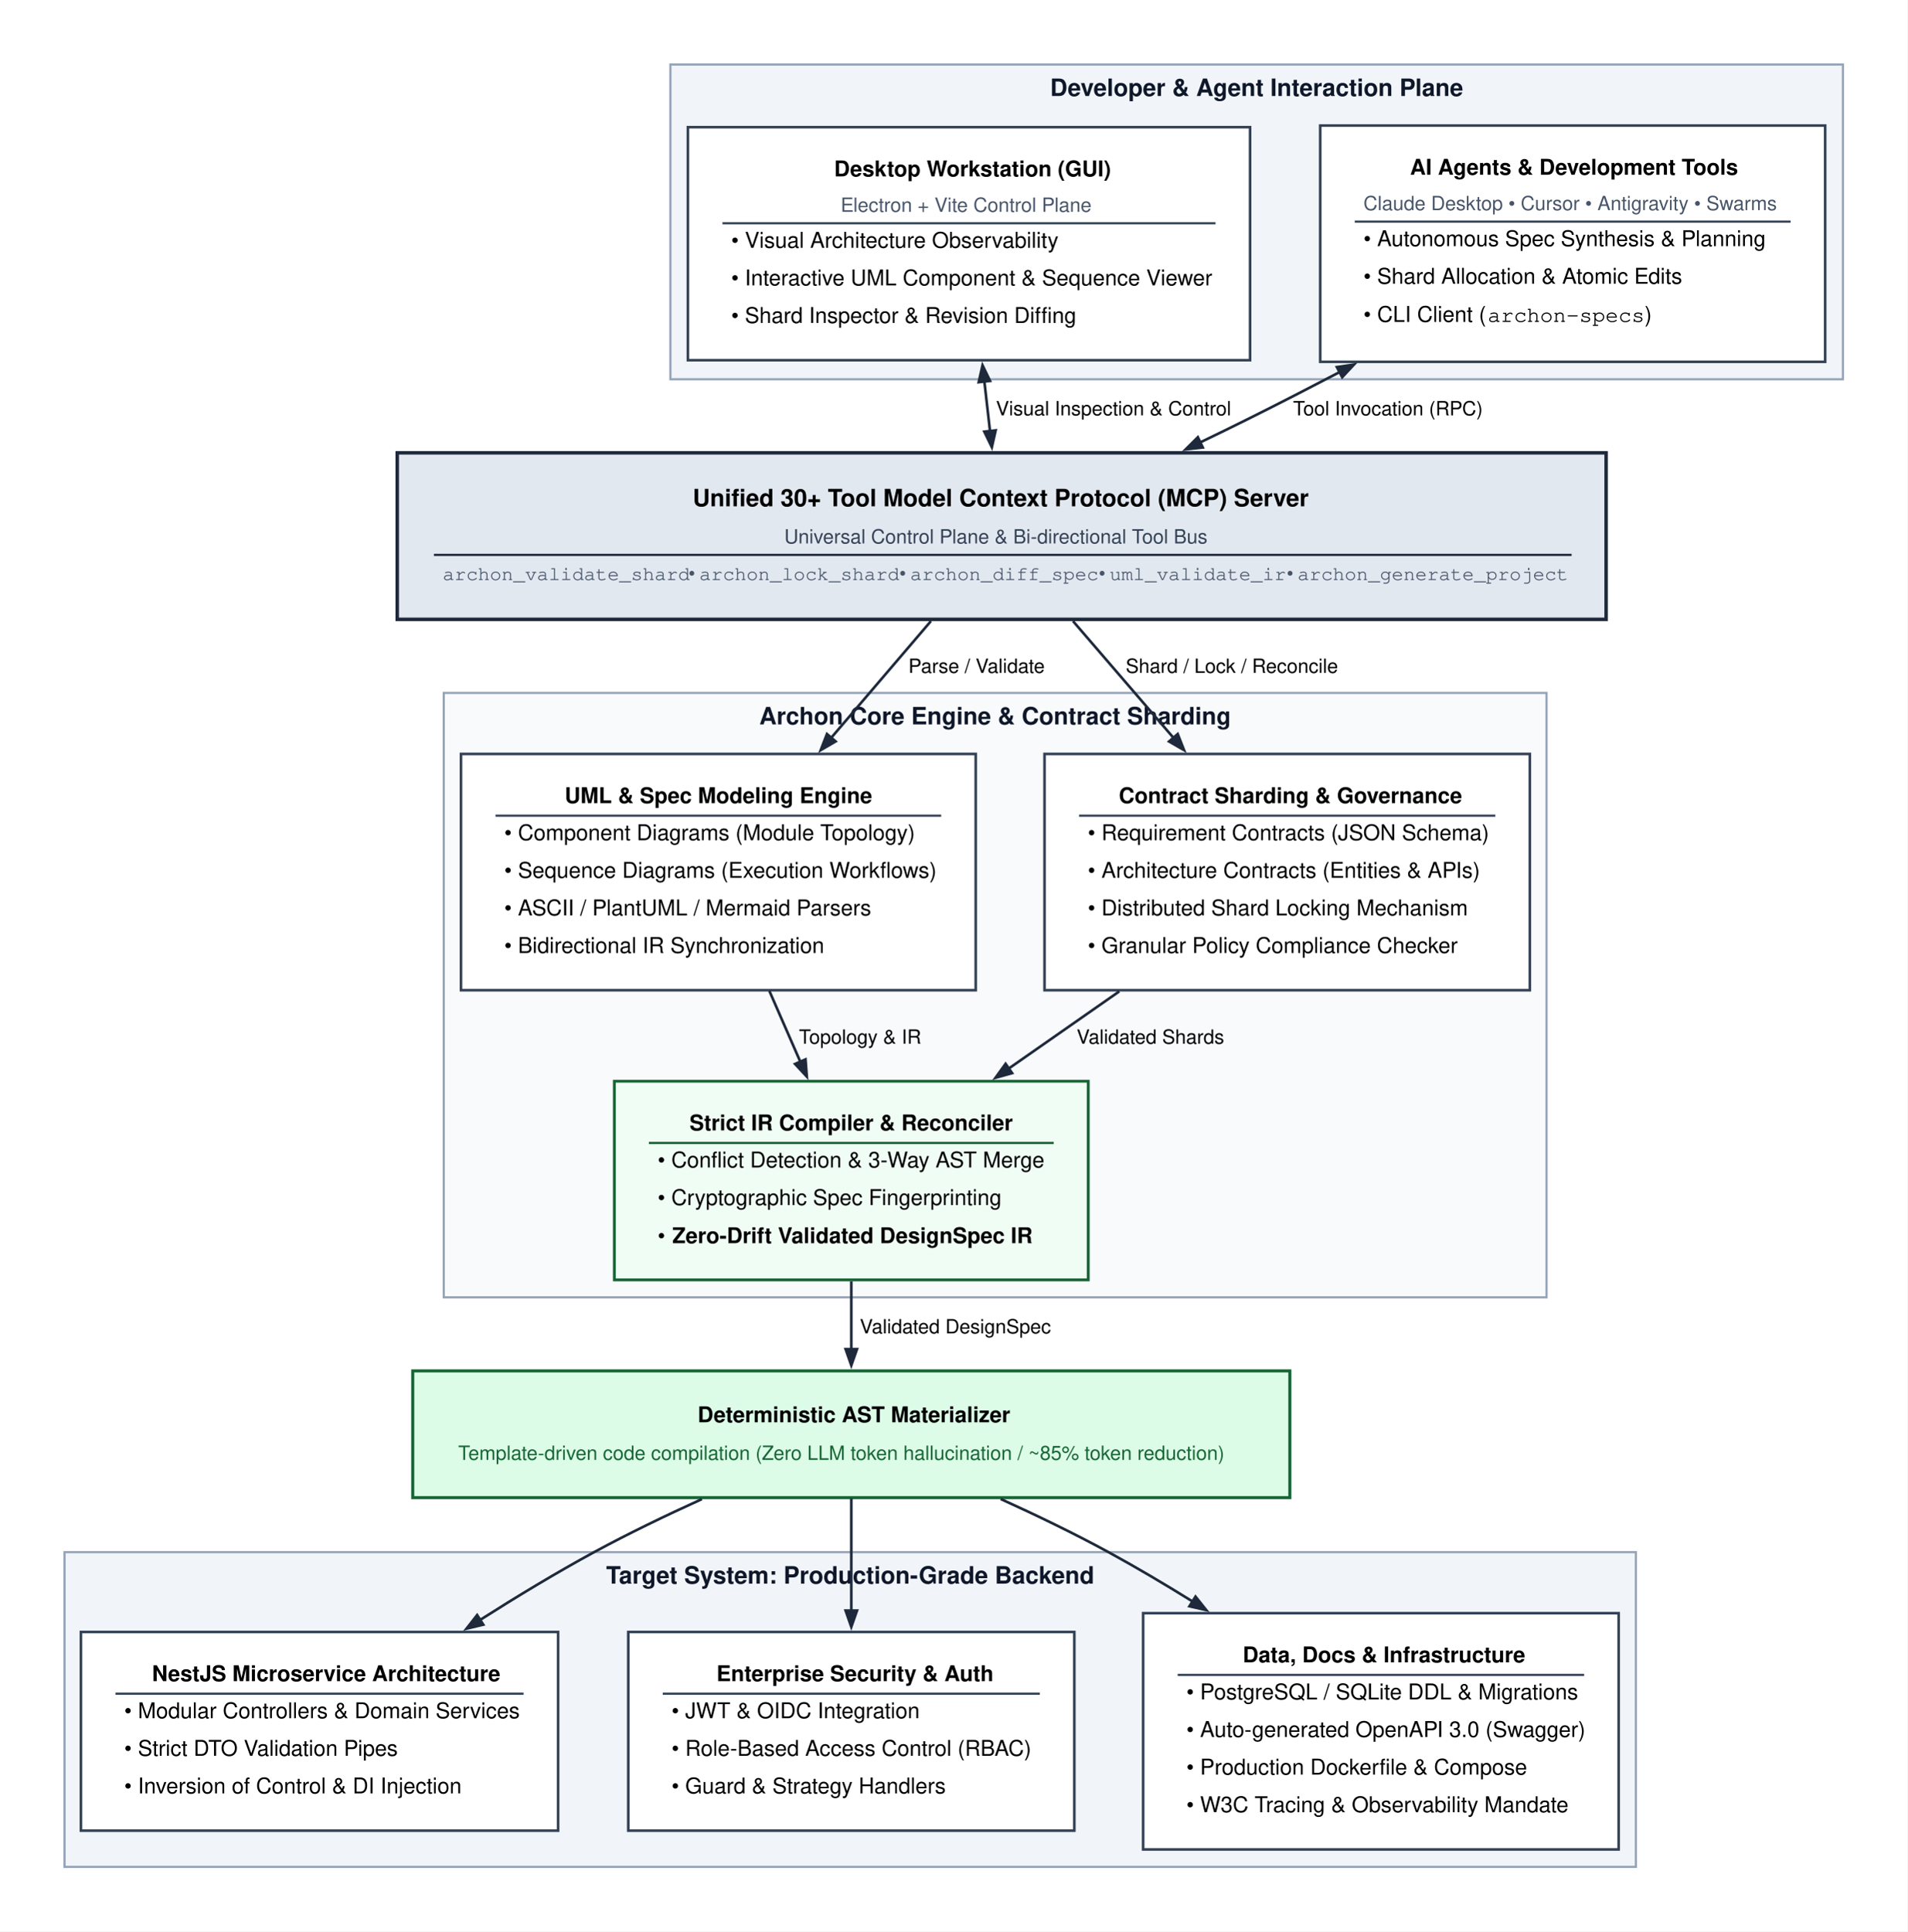
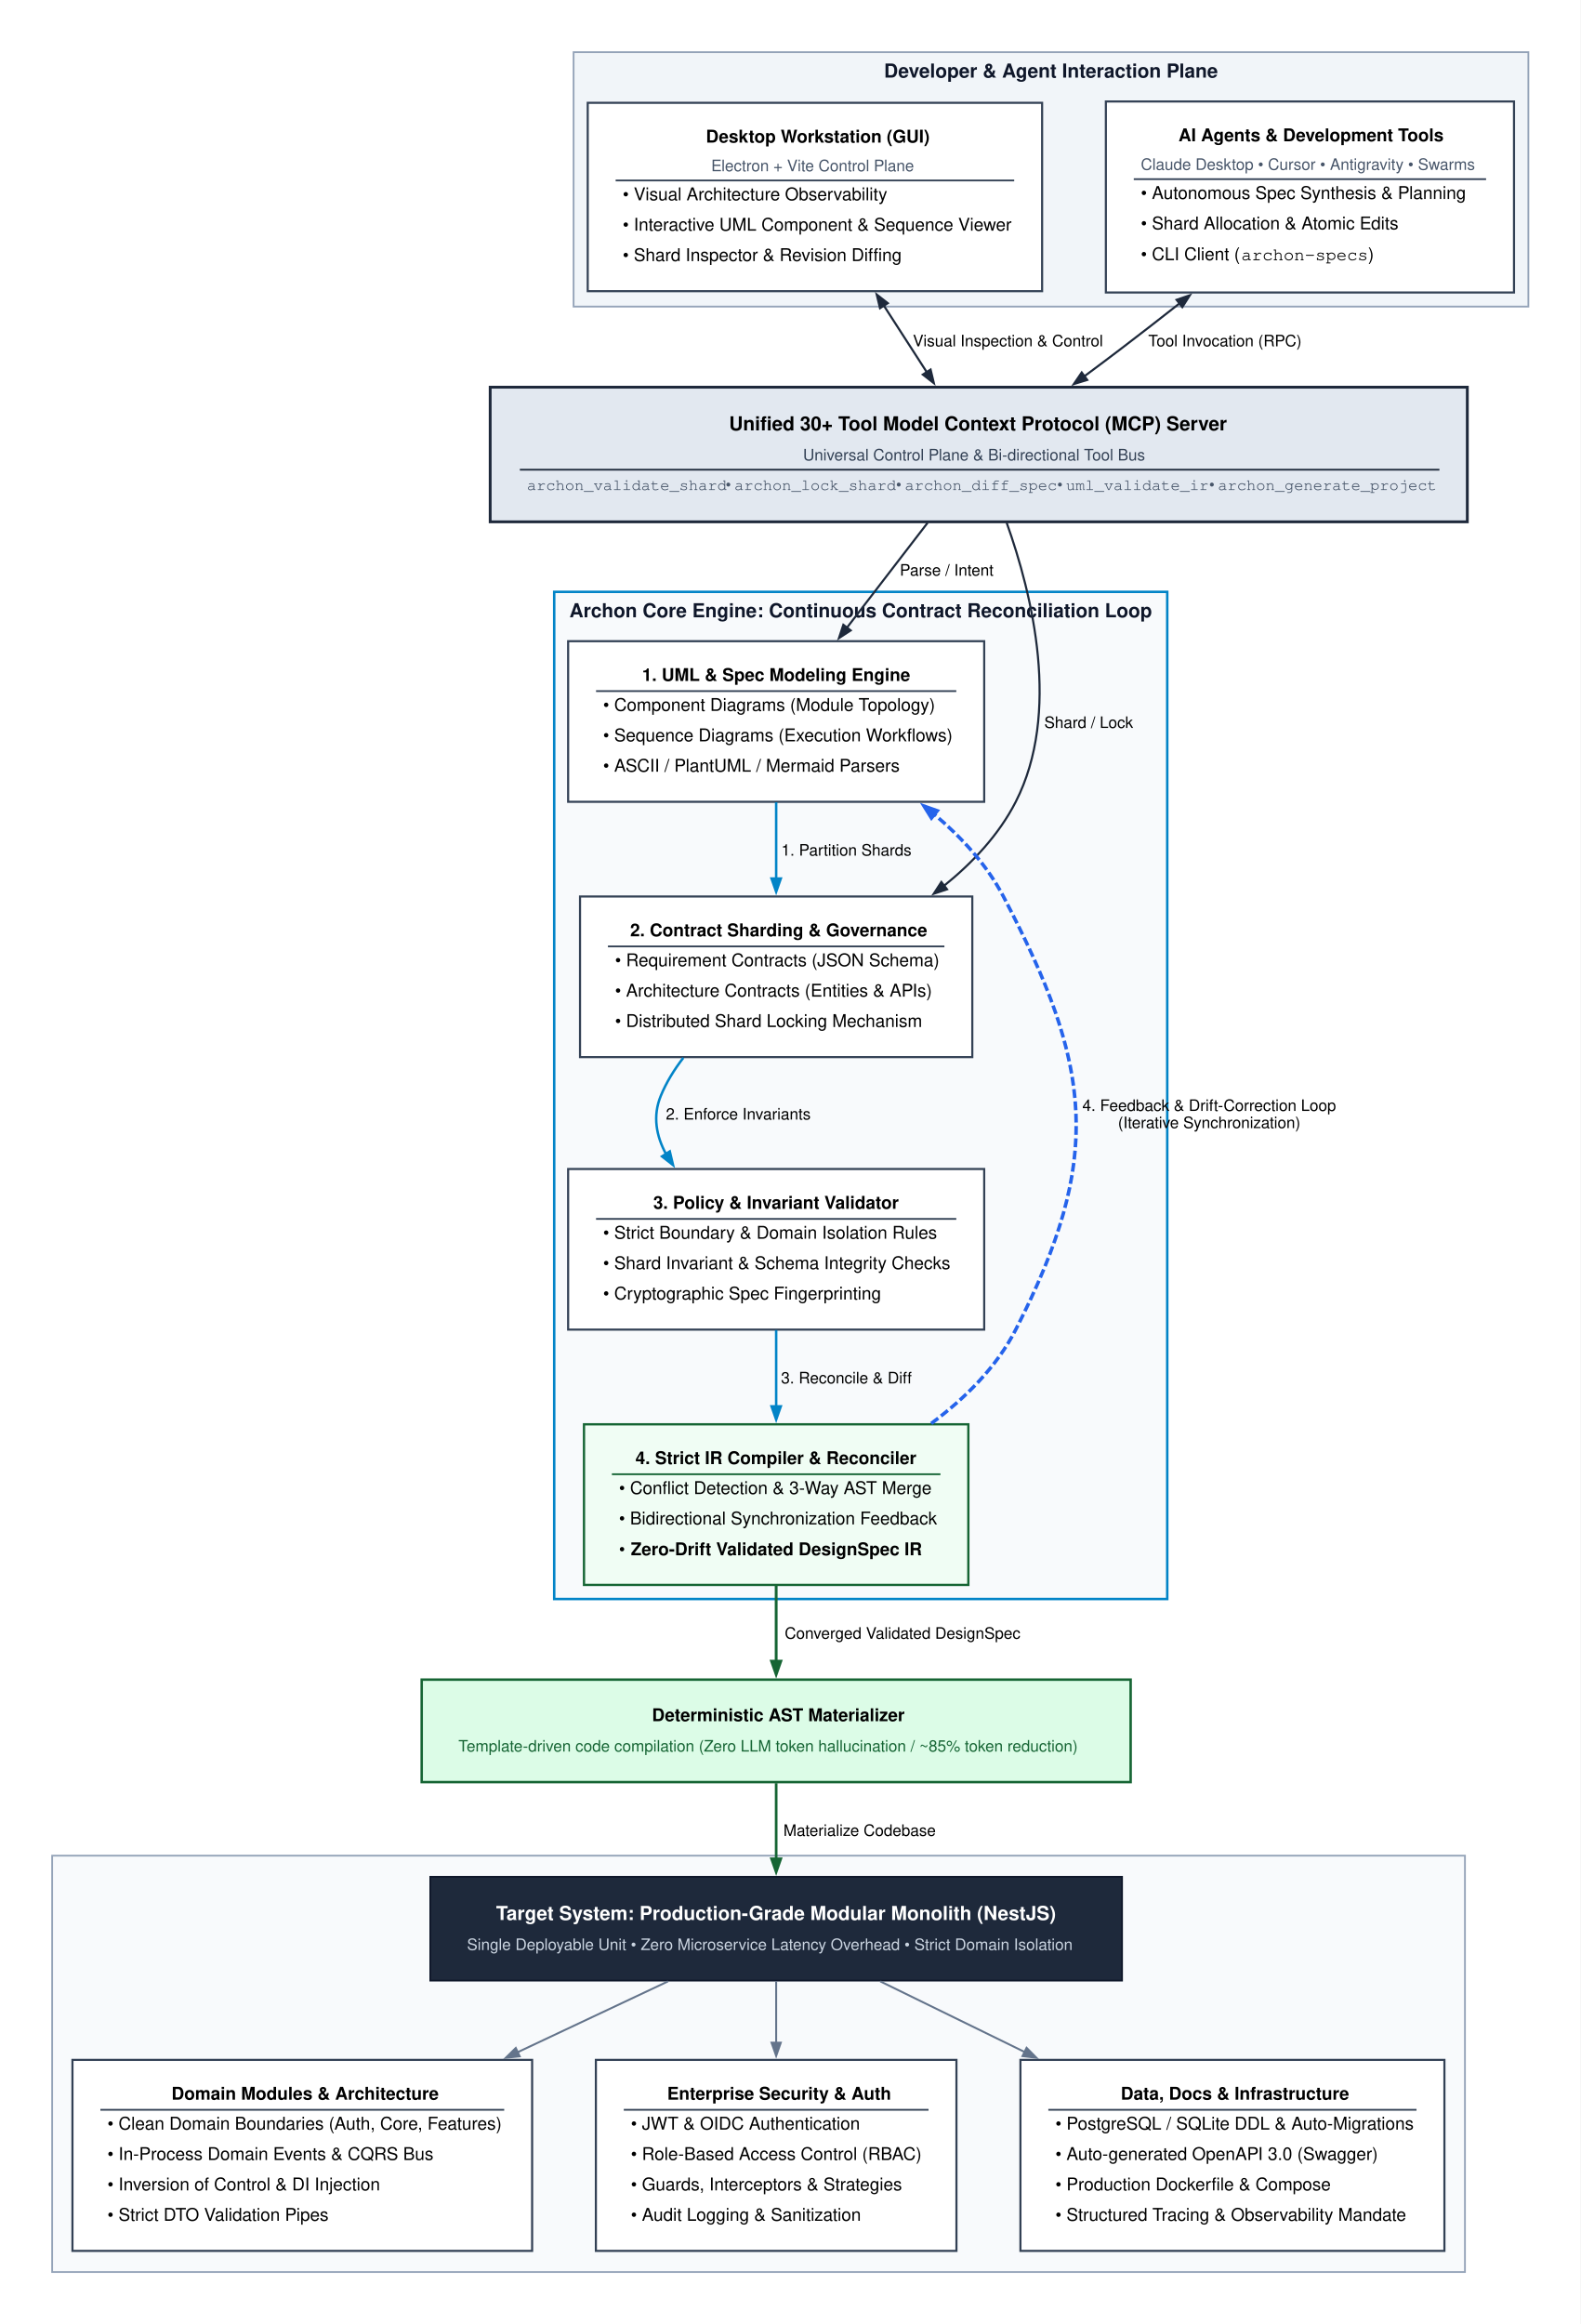
- <svg xmlns="http://www.w3.org/2000/svg" width="3647pt" height="3692pt" viewBox="0.00 0.00 3647.00 3692.00">
-   <g id="graph0" class="graph" transform="scale(4.16667 4.16667) rotate(0) translate(21.6 864.56)">
-     <polygon fill="#ffffff" stroke="none" points="-21.6,21.6 -21.6,-864.56 853.6,-864.56 853.6,21.6 -21.6,21.6" />
+ <svg xmlns="http://www.w3.org/2000/svg" width="3738pt" height="5496pt" viewBox="0.00 0.00 3738.00 5496.00">
+   <g id="graph0" class="graph" transform="scale(4.16667 4.16667) rotate(0) translate(21.6 1297.54)">
+     <polygon fill="#ffffff" stroke="none" points="-21.6,21.6 -21.6,-1297.54 875.6,-1297.54 875.6,21.6 -21.6,21.6" />
    <g id="clust1" class="cluster">
-       <polygon fill="#f1f5f9" stroke="#94a3b8" points="286,-690.55 286,-834.96 824,-834.96 824,-690.55 286,-690.55" />
-       <text xml:space="preserve" text-anchor="middle" x="555" y="-820.51" font-family="Helvetica,sans-Serif" font-weight="bold" font-size="11.00" fill="#0f172a">Developer &amp; Agent Interaction Plane</text>
+       <polygon fill="#f1f5f9" stroke="#94a3b8" points="304,-1123.53 304,-1267.94 846,-1267.94 846,-1123.53 304,-1123.53" />
+       <text xml:space="preserve" text-anchor="middle" x="575" y="-1253.49" font-family="Helvetica,sans-Serif" font-weight="bold" font-size="11.00" fill="#0f172a">Developer &amp; Agent Interaction Plane</text>
    </g>
    <g id="clust2" class="cluster">
-       <polygon fill="#f8fafc" stroke="#94a3b8" points="182,-269.32 182,-546.64 688,-546.64 688,-269.32 182,-269.32" />
-       <text xml:space="preserve" text-anchor="middle" x="435" y="-532.19" font-family="Helvetica,sans-Serif" font-weight="bold" font-size="11.00" fill="#0f172a">Archon Core Engine &amp; Contract Sharding</text>
+       <polygon fill="#f8fafc" stroke="#0284c7" stroke-width="1.4" points="293,-389.98 293,-961.62 641,-961.62 641,-389.98 293,-389.98" />
+       <text xml:space="preserve" text-anchor="middle" x="467" y="-947.17" font-family="Helvetica,sans-Serif" font-weight="bold" font-size="11.00" fill="#0f172a">Archon Core Engine: Continuous Contract Reconciliation Loop</text>
    </g>
    <g id="clust3" class="cluster">
-       <polygon fill="#f1f5f9" stroke="#94a3b8" points="8,-8 8,-152.41 729,-152.41 729,-8 8,-8" />
-       <text xml:space="preserve" text-anchor="middle" x="368.5" y="-137.96" font-family="Helvetica,sans-Serif" font-weight="bold" font-size="11.00" fill="#0f172a">Target System: Production-Grade Backend</text>
+       <polygon fill="#f8fafc" stroke="#94a3b8" points="8,-8 8,-244.32 810,-244.32 810,-8 8,-8" />
    </g>
    <g id="node1" class="node">
-       <polygon fill="#ffffff" stroke="#334155" stroke-width="1.2" points="551.97,-806.21 294.03,-806.21 294.03,-699.3 551.97,-699.3 551.97,-806.21" />
-       <polygon fill="#334155" stroke="#334155" points="309.88,-762.13 309.88,-762.13 536.12,-762.13 536.12,-762.13 309.88,-762.13" />
-       <text xml:space="preserve" text-anchor="start" x="361.12" y="-783.63" font-family="Helvetica,sans-Serif" font-weight="bold" font-size="10.00">Desktop Workstation (GUI)</text>
-       <text xml:space="preserve" text-anchor="start" x="364.12" y="-767.38" font-family="Helvetica,sans-Serif" font-size="9.00" fill="#475569">Electron + Vite Control Plane</text>
-       <text xml:space="preserve" text-anchor="start" x="313.88" y="-750.88" font-family="Helvetica,sans-Serif" font-size="10.00">• Visual Architecture Observability</text>
-       <text xml:space="preserve" text-anchor="start" x="313.88" y="-733.63" font-family="Helvetica,sans-Serif" font-size="10.00">• Interactive UML Component &amp; Sequence Viewer</text>
-       <text xml:space="preserve" text-anchor="start" x="313.88" y="-716.38" font-family="Helvetica,sans-Serif" font-size="10.00">• Shard Inspector &amp; Revision Diffing</text>
+       <polygon fill="#ffffff" stroke="#334155" stroke-width="1.2" points="569.97,-1239.19 312.03,-1239.19 312.03,-1132.28 569.97,-1132.28 569.97,-1239.19" />
+       <polygon fill="#334155" stroke="#334155" points="327.88,-1195.11 327.88,-1195.11 554.12,-1195.11 554.12,-1195.11 327.88,-1195.11" />
+       <text xml:space="preserve" text-anchor="start" x="379.12" y="-1216.61" font-family="Helvetica,sans-Serif" font-weight="bold" font-size="10.00">Desktop Workstation (GUI)</text>
+       <text xml:space="preserve" text-anchor="start" x="382.12" y="-1200.36" font-family="Helvetica,sans-Serif" font-size="9.00" fill="#475569">Electron + Vite Control Plane</text>
+       <text xml:space="preserve" text-anchor="start" x="331.88" y="-1183.86" font-family="Helvetica,sans-Serif" font-size="10.00">• Visual Architecture Observability</text>
+       <text xml:space="preserve" text-anchor="start" x="331.88" y="-1166.61" font-family="Helvetica,sans-Serif" font-size="10.00">• Interactive UML Component &amp; Sequence Viewer</text>
+       <text xml:space="preserve" text-anchor="start" x="331.88" y="-1149.36" font-family="Helvetica,sans-Serif" font-size="10.00">• Shard Inspector &amp; Revision Diffing</text>
    </g>
    <g id="node3" class="node">
-       <polygon fill="#e2e8f0" stroke="#1e293b" stroke-width="1.6" points="715.34,-656.8 160.66,-656.8 160.66,-580.39 715.34,-580.39 715.34,-656.8" />
-       <polygon fill="#1e293b" stroke="#1e293b" points="177.5,-609.97 177.5,-609.97 699.5,-609.97 699.5,-609.97 177.5,-609.97" />
-       <text xml:space="preserve" text-anchor="start" x="296.25" y="-632.27" font-family="Helvetica,sans-Serif" font-weight="bold" font-size="11.00">Unified 30+ Tool Model Context Protocol (MCP) Server</text>
-       <text xml:space="preserve" text-anchor="start" x="338.25" y="-615.22" font-family="Helvetica,sans-Serif" font-size="9.00" fill="#334155">Universal Control Plane &amp; Bi-directional Tool Bus</text>
-       <text xml:space="preserve" text-anchor="start" x="181.5" y="-598.42" font-family="Courier,monospace" font-size="9.00" fill="#475569">archon_validate_shard</text>
-       <text xml:space="preserve" text-anchor="start" x="291.75" y="-598.42" font-family="Helvetica,sans-Serif" font-size="9.00" fill="#475569"> • </text>
-       <text xml:space="preserve" text-anchor="start" x="299.25" y="-598.42" font-family="Courier,monospace" font-size="9.00" fill="#475569">archon_lock_shard</text>
-       <text xml:space="preserve" text-anchor="start" x="388.5" y="-598.42" font-family="Helvetica,sans-Serif" font-size="9.00" fill="#475569"> • </text>
-       <text xml:space="preserve" text-anchor="start" x="396" y="-598.42" font-family="Courier,monospace" font-size="9.00" fill="#475569">archon_diff_spec</text>
-       <text xml:space="preserve" text-anchor="start" x="480" y="-598.42" font-family="Helvetica,sans-Serif" font-size="9.00" fill="#475569"> • </text>
-       <text xml:space="preserve" text-anchor="start" x="487.5" y="-598.42" font-family="Courier,monospace" font-size="9.00" fill="#475569">uml_validate_ir</text>
-       <text xml:space="preserve" text-anchor="start" x="566.25" y="-598.42" font-family="Helvetica,sans-Serif" font-size="9.00" fill="#475569"> • </text>
-       <text xml:space="preserve" text-anchor="start" x="573.75" y="-598.42" font-family="Courier,monospace" font-size="9.00" fill="#475569">archon_generate_project</text>
+       <polygon fill="#e2e8f0" stroke="#1e293b" stroke-width="1.6" points="811.34,-1077.78 256.66,-1077.78 256.66,-1001.37 811.34,-1001.37 811.34,-1077.78" />
+       <polygon fill="#1e293b" stroke="#1e293b" points="273.5,-1030.95 273.5,-1030.95 795.5,-1030.95 795.5,-1030.95 273.5,-1030.95" />
+       <text xml:space="preserve" text-anchor="start" x="392.25" y="-1053.25" font-family="Helvetica,sans-Serif" font-weight="bold" font-size="11.00">Unified 30+ Tool Model Context Protocol (MCP) Server</text>
+       <text xml:space="preserve" text-anchor="start" x="434.25" y="-1036.2" font-family="Helvetica,sans-Serif" font-size="9.00" fill="#334155">Universal Control Plane &amp; Bi-directional Tool Bus</text>
+       <text xml:space="preserve" text-anchor="start" x="277.5" y="-1019.4" font-family="Courier,monospace" font-size="9.00" fill="#475569">archon_validate_shard</text>
+       <text xml:space="preserve" text-anchor="start" x="387.75" y="-1019.4" font-family="Helvetica,sans-Serif" font-size="9.00" fill="#475569"> • </text>
+       <text xml:space="preserve" text-anchor="start" x="395.25" y="-1019.4" font-family="Courier,monospace" font-size="9.00" fill="#475569">archon_lock_shard</text>
+       <text xml:space="preserve" text-anchor="start" x="484.5" y="-1019.4" font-family="Helvetica,sans-Serif" font-size="9.00" fill="#475569"> • </text>
+       <text xml:space="preserve" text-anchor="start" x="492" y="-1019.4" font-family="Courier,monospace" font-size="9.00" fill="#475569">archon_diff_spec</text>
+       <text xml:space="preserve" text-anchor="start" x="576" y="-1019.4" font-family="Helvetica,sans-Serif" font-size="9.00" fill="#475569"> • </text>
+       <text xml:space="preserve" text-anchor="start" x="583.5" y="-1019.4" font-family="Courier,monospace" font-size="9.00" fill="#475569">uml_validate_ir</text>
+       <text xml:space="preserve" text-anchor="start" x="662.25" y="-1019.4" font-family="Helvetica,sans-Serif" font-size="9.00" fill="#475569"> • </text>
+       <text xml:space="preserve" text-anchor="start" x="669.75" y="-1019.4" font-family="Courier,monospace" font-size="9.00" fill="#475569">archon_generate_project</text>
    </g>
    <g id="edge1" class="edge">
-       <path fill="none" stroke="#1e293b" stroke-width="1.2" d="M430.05,-689.63C430.93,-681.93 431.81,-674.16 432.65,-666.74" />
-       <polygon fill="#1e293b" stroke="#1e293b" stroke-width="1.2" points="427.46,-689.21 429.22,-696.96 432.67,-689.8 427.46,-689.21" />
-       <polygon fill="#1e293b" stroke="#1e293b" stroke-width="1.2" points="435.25,-667.11 433.49,-659.36 430.03,-666.52 435.25,-667.11" />
-       <text xml:space="preserve" text-anchor="middle" x="488.09" y="-674" font-family="Helvetica,sans-Serif" font-size="9.00"> Visual Inspection &amp; Control</text>
+       <path fill="none" stroke="#1e293b" stroke-width="1.2" d="M479.97,-1124.33C488.18,-1111.6 496.71,-1098.38 504.5,-1086.3" />
+       <polygon fill="#1e293b" stroke="#1e293b" stroke-width="1.2" points="477.95,-1122.62 476.09,-1130.35 482.36,-1125.47 477.95,-1122.62" />
+       <polygon fill="#1e293b" stroke="#1e293b" stroke-width="1.2" points="506.66,-1087.79 508.52,-1080.07 502.25,-1084.95 506.66,-1087.79" />
+       <text xml:space="preserve" text-anchor="middle" x="549.32" y="-1100.98" font-family="Helvetica,sans-Serif" font-size="9.00"> Visual Inspection &amp; Control</text>
    </g>
    <g id="node2" class="node">
-       <polygon fill="#ffffff" stroke="#334155" stroke-width="1.2" points="815.84,-806.96 584.16,-806.96 584.16,-698.55 815.84,-698.55 815.84,-806.96" />
-       <polygon fill="#334155" stroke="#334155" points="600,-762.88 600,-762.88 800,-762.88 800,-762.88 600,-762.88" />
-       <text xml:space="preserve" text-anchor="start" x="625.38" y="-784.38" font-family="Helvetica,sans-Serif" font-weight="bold" font-size="10.00">AI Agents &amp; Development Tools</text>
-       <text xml:space="preserve" text-anchor="start" x="604" y="-768.13" font-family="Helvetica,sans-Serif" font-size="9.00" fill="#475569">Claude Desktop • Cursor • Antigravity • Swarms</text>
-       <text xml:space="preserve" text-anchor="start" x="604" y="-751.63" font-family="Helvetica,sans-Serif" font-size="10.00">• Autonomous Spec Synthesis &amp; Planning</text>
-       <text xml:space="preserve" text-anchor="start" x="604" y="-734.38" font-family="Helvetica,sans-Serif" font-size="10.00">• Shard Allocation &amp; Atomic Edits</text>
-       <text xml:space="preserve" text-anchor="start" x="604" y="-716.88" font-family="Helvetica,sans-Serif" font-size="10.00">• CLI Client (</text>
-       <text xml:space="preserve" text-anchor="start" x="661" y="-716.88" font-family="Courier,monospace" font-size="10.00">archon-specs</text>
-       <text xml:space="preserve" text-anchor="start" x="733" y="-716.88" font-family="Helvetica,sans-Serif" font-size="10.00">)</text>
+       <polygon fill="#ffffff" stroke="#334155" stroke-width="1.2" points="837.84,-1239.94 606.16,-1239.94 606.16,-1131.53 837.84,-1131.53 837.84,-1239.94" />
+       <polygon fill="#334155" stroke="#334155" points="622,-1195.86 622,-1195.86 822,-1195.86 822,-1195.86 622,-1195.86" />
+       <text xml:space="preserve" text-anchor="start" x="647.38" y="-1217.36" font-family="Helvetica,sans-Serif" font-weight="bold" font-size="10.00">AI Agents &amp; Development Tools</text>
+       <text xml:space="preserve" text-anchor="start" x="626" y="-1201.11" font-family="Helvetica,sans-Serif" font-size="9.00" fill="#475569">Claude Desktop • Cursor • Antigravity • Swarms</text>
+       <text xml:space="preserve" text-anchor="start" x="626" y="-1184.61" font-family="Helvetica,sans-Serif" font-size="10.00">• Autonomous Spec Synthesis &amp; Planning</text>
+       <text xml:space="preserve" text-anchor="start" x="626" y="-1167.36" font-family="Helvetica,sans-Serif" font-size="10.00">• Shard Allocation &amp; Atomic Edits</text>
+       <text xml:space="preserve" text-anchor="start" x="626" y="-1149.86" font-family="Helvetica,sans-Serif" font-size="10.00">• CLI Client (</text>
+       <text xml:space="preserve" text-anchor="start" x="683" y="-1149.86" font-family="Courier,monospace" font-size="10.00">archon-specs</text>
+       <text xml:space="preserve" text-anchor="start" x="755" y="-1149.86" font-family="Helvetica,sans-Serif" font-size="10.00">)</text>
    </g>
    <g id="edge2" class="edge">
-       <path fill="none" stroke="#1e293b" stroke-width="1.2" d="M593.17,-693.9C579.38,-686.68 565.39,-679.49 552,-672.8 544.45,-669.03 536.59,-665.19 528.67,-661.38" />
-       <polygon fill="#1e293b" stroke="#1e293b" stroke-width="1.2" points="591.8,-696.14 599.66,-697.3 594.24,-691.49 591.8,-696.14" />
-       <polygon fill="#1e293b" stroke="#1e293b" stroke-width="1.2" points="530.29,-659.24 522.39,-658.37 528.02,-663.97 530.29,-659.24" />
-       <text xml:space="preserve" text-anchor="middle" x="613.99" y="-674" font-family="Helvetica,sans-Serif" font-size="9.00"> Tool Invocation (RPC)</text>
+       <path fill="none" stroke="#1e293b" stroke-width="1.2" d="M648.05,-1125.4C637.03,-1116.73 625.76,-1107.98 615,-1099.78 608.14,-1094.55 600.91,-1089.14 593.7,-1083.79" />
+       <polygon fill="#1e293b" stroke="#1e293b" stroke-width="1.2" points="646.31,-1127.37 653.83,-1129.95 649.56,-1123.25 646.31,-1127.37" />
+       <polygon fill="#1e293b" stroke="#1e293b" stroke-width="1.2" points="595.57,-1081.91 587.97,-1079.57 592.45,-1086.13 595.57,-1081.91" />
+       <text xml:space="preserve" text-anchor="middle" x="672.51" y="-1100.98" font-family="Helvetica,sans-Serif" font-size="9.00"> Tool Invocation (RPC)</text>
    </g>
    <g id="node4" class="node">
-       <polygon fill="#ffffff" stroke="#334155" stroke-width="1.2" points="426.09,-518.64 189.91,-518.64 189.91,-410.23 426.09,-410.23 426.09,-518.64" />
-       <polygon fill="#334155" stroke="#334155" points="205.75,-490.31 205.75,-490.31 410.25,-490.31 410.25,-490.31 205.75,-490.31" />
-       <text xml:space="preserve" text-anchor="start" x="237.5" y="-496.06" font-family="Helvetica,sans-Serif" font-weight="bold" font-size="10.00">UML &amp; Spec Modeling Engine</text>
-       <text xml:space="preserve" text-anchor="start" x="209.75" y="-479.06" font-family="Helvetica,sans-Serif" font-size="10.00">• Component Diagrams (Module Topology)</text>
-       <text xml:space="preserve" text-anchor="start" x="209.75" y="-461.81" font-family="Helvetica,sans-Serif" font-size="10.00">• Sequence Diagrams (Execution Workflows)</text>
-       <text xml:space="preserve" text-anchor="start" x="209.75" y="-444.56" font-family="Helvetica,sans-Serif" font-size="10.00">• ASCII / PlantUML / Mermaid Parsers</text>
-       <text xml:space="preserve" text-anchor="start" x="209.75" y="-427.31" font-family="Helvetica,sans-Serif" font-size="10.00">• Bidirectional IR Synchronization</text>
+       <polygon fill="#ffffff" stroke="#334155" stroke-width="1.2" points="537.09,-933.62 300.91,-933.62 300.91,-842.46 537.09,-842.46 537.09,-933.62" />
+       <polygon fill="#334155" stroke="#334155" points="316.75,-905.29 316.75,-905.29 521.25,-905.29 521.25,-905.29 316.75,-905.29" />
+       <text xml:space="preserve" text-anchor="start" x="342.88" y="-911.04" font-family="Helvetica,sans-Serif" font-weight="bold" font-size="10.00">1. UML &amp; Spec Modeling Engine</text>
+       <text xml:space="preserve" text-anchor="start" x="320.75" y="-894.04" font-family="Helvetica,sans-Serif" font-size="10.00">• Component Diagrams (Module Topology)</text>
+       <text xml:space="preserve" text-anchor="start" x="320.75" y="-876.79" font-family="Helvetica,sans-Serif" font-size="10.00">• Sequence Diagrams (Execution Workflows)</text>
+       <text xml:space="preserve" text-anchor="start" x="320.75" y="-859.54" font-family="Helvetica,sans-Serif" font-size="10.00">• ASCII / PlantUML / Mermaid Parsers</text>
    </g>
    <g id="edge3" class="edge">
-       <path fill="none" stroke="#1e293b" stroke-width="1.2" d="M405.53,-579.59C391.6,-563.28 374.98,-543.83 359.44,-525.65" />
-       <polygon fill="#1e293b" stroke="#1e293b" stroke-width="1.2" points="361.82,-524.39 354.96,-520.39 357.83,-527.8 361.82,-524.39" />
-       <text xml:space="preserve" text-anchor="middle" x="425.24" y="-555.84" font-family="Helvetica,sans-Serif" font-size="9.00"> Parse / Validate</text>
+       <path fill="none" stroke="#1e293b" stroke-width="1.2" d="M504.98,-1000.84C491.05,-982.73 474.15,-960.75 459.02,-941.08" />
+       <polygon fill="#1e293b" stroke="#1e293b" stroke-width="1.2" points="461.3,-939.73 454.65,-935.39 457.14,-942.93 461.3,-939.73" />
+       <text xml:space="preserve" text-anchor="middle" x="514.55" y="-970.82" font-family="Helvetica,sans-Serif" font-size="9.00"> Parse / Intent</text>
    </g>
    <g id="node5" class="node">
-       <polygon fill="#ffffff" stroke="#334155" stroke-width="1.2" points="680.34,-518.64 457.66,-518.64 457.66,-410.23 680.34,-410.23 680.34,-518.64" />
-       <polygon fill="#334155" stroke="#334155" points="473.5,-490.31 473.5,-490.31 664.5,-490.31 664.5,-490.31 473.5,-490.31" />
-       <text xml:space="preserve" text-anchor="start" x="491.75" y="-496.06" font-family="Helvetica,sans-Serif" font-weight="bold" font-size="10.00">Contract Sharding &amp; Governance</text>
-       <text xml:space="preserve" text-anchor="start" x="477.5" y="-479.06" font-family="Helvetica,sans-Serif" font-size="10.00">• Requirement Contracts (JSON Schema)</text>
-       <text xml:space="preserve" text-anchor="start" x="477.5" y="-461.81" font-family="Helvetica,sans-Serif" font-size="10.00">• Architecture Contracts (Entities &amp; APIs)</text>
-       <text xml:space="preserve" text-anchor="start" x="477.5" y="-444.56" font-family="Helvetica,sans-Serif" font-size="10.00">• Distributed Shard Locking Mechanism</text>
-       <text xml:space="preserve" text-anchor="start" x="477.5" y="-427.31" font-family="Helvetica,sans-Serif" font-size="10.00">• Granular Policy Compliance Checker</text>
+       <polygon fill="#ffffff" stroke="#334155" stroke-width="1.2" points="530.34,-788.71 307.66,-788.71 307.66,-697.55 530.34,-697.55 530.34,-788.71" />
+       <polygon fill="#334155" stroke="#334155" points="323.5,-760.38 323.5,-760.38 514.5,-760.38 514.5,-760.38 323.5,-760.38" />
+       <text xml:space="preserve" text-anchor="start" x="336.12" y="-766.13" font-family="Helvetica,sans-Serif" font-weight="bold" font-size="10.00">2. Contract Sharding &amp; Governance</text>
+       <text xml:space="preserve" text-anchor="start" x="327.5" y="-749.13" font-family="Helvetica,sans-Serif" font-size="10.00">• Requirement Contracts (JSON Schema)</text>
+       <text xml:space="preserve" text-anchor="start" x="327.5" y="-731.88" font-family="Helvetica,sans-Serif" font-size="10.00">• Architecture Contracts (Entities &amp; APIs)</text>
+       <text xml:space="preserve" text-anchor="start" x="327.5" y="-714.63" font-family="Helvetica,sans-Serif" font-size="10.00">• Distributed Shard Locking Mechanism</text>
    </g>
    <g id="edge4" class="edge">
-       <path fill="none" stroke="#1e293b" stroke-width="1.2" d="M470.72,-579.59C484.76,-563.28 501.5,-543.83 517.16,-525.65" />
-       <polygon fill="#1e293b" stroke="#1e293b" stroke-width="1.2" points="518.78,-527.79 521.69,-520.39 514.8,-524.36 518.78,-527.79" />
-       <text xml:space="preserve" text-anchor="middle" x="542.39" y="-555.84" font-family="Helvetica,sans-Serif" font-size="9.00"> Shard / Lock / Reconcile</text>
+       <path fill="none" stroke="#1e293b" stroke-width="1.2" d="M549.82,-1000.92C564.55,-959.7 580.71,-892.77 555,-842.46 545.49,-823.84 530.62,-807.94 514.16,-794.69" />
+       <polygon fill="#1e293b" stroke="#1e293b" stroke-width="1.2" points="515.99,-792.79 508.45,-790.28 512.78,-796.94 515.99,-792.79" />
+       <text xml:space="preserve" text-anchor="middle" x="595.17" y="-884.37" font-family="Helvetica,sans-Serif" font-size="9.00"> Shard / Lock</text>
+     </g>
+     <g id="edge5" class="edge">
+       <path fill="none" stroke="#0284c7" stroke-width="1.4" d="M419,-842.21C419,-828.38 419,-813 419,-798.59" />
+       <polygon fill="#0284c7" stroke="#0284c7" stroke-width="1.4" points="421.63,-798.91 419,-791.41 416.38,-798.91 421.63,-798.91" />
+       <text xml:space="preserve" text-anchor="middle" x="457.62" y="-811.91" font-family="Helvetica,sans-Serif" font-size="9.00"> 1. Partition Shards</text>
    </g>
    <g id="node6" class="node">
-       <polygon fill="#f0fdf4" stroke="#166534" stroke-width="1.3" points="477.72,-368.48 260.28,-368.48 260.28,-277.32 477.72,-277.32 477.72,-368.48" />
-       <polygon fill="#166534" stroke="#166534" points="276.12,-340.15 276.12,-340.15 461.88,-340.15 461.88,-340.15 276.12,-340.15" />
-       <text xml:space="preserve" text-anchor="start" x="294.75" y="-345.9" font-family="Helvetica,sans-Serif" font-weight="bold" font-size="10.00">Strict IR Compiler &amp; Reconciler</text>
-       <text xml:space="preserve" text-anchor="start" x="280.12" y="-328.9" font-family="Helvetica,sans-Serif" font-size="10.00">• Conflict Detection &amp; 3-Way AST Merge</text>
-       <text xml:space="preserve" text-anchor="start" x="280.12" y="-311.65" font-family="Helvetica,sans-Serif" font-size="10.00">• Cryptographic Spec Fingerprinting</text>
-       <text xml:space="preserve" text-anchor="start" x="280.12" y="-294.15" font-family="Helvetica,sans-Serif" font-size="10.00">• </text>
-       <text xml:space="preserve" text-anchor="start" x="286.88" y="-294.15" font-family="Helvetica,sans-Serif" font-weight="bold" font-size="10.00">Zero-Drift Validated DesignSpec IR</text>
-     </g>
-     <g id="edge5" class="edge">
-       <path fill="none" stroke="#1e293b" stroke-width="1.2" d="M331.41,-409.89C336.08,-399.21 340.98,-388 345.64,-377.33" />
-       <polygon fill="#1e293b" stroke="#1e293b" stroke-width="1.2" points="347.99,-378.5 348.59,-370.58 343.18,-376.4 347.99,-378.5" />
-       <text xml:space="preserve" text-anchor="middle" x="371.78" y="-385.68" font-family="Helvetica,sans-Serif" font-size="9.00"> Topology &amp; IR</text>
+       <polygon fill="#ffffff" stroke="#334155" stroke-width="1.2" points="537.09,-634.05 300.91,-634.05 300.91,-542.89 537.09,-542.89 537.09,-634.05" />
+       <polygon fill="#334155" stroke="#334155" points="316.75,-605.72 316.75,-605.72 521.25,-605.72 521.25,-605.72 316.75,-605.72" />
+       <text xml:space="preserve" text-anchor="start" x="349.25" y="-611.47" font-family="Helvetica,sans-Serif" font-weight="bold" font-size="10.00">3. Policy &amp; Invariant Validator</text>
+       <text xml:space="preserve" text-anchor="start" x="320.75" y="-594.47" font-family="Helvetica,sans-Serif" font-size="10.00">• Strict Boundary &amp; Domain Isolation Rules</text>
+       <text xml:space="preserve" text-anchor="start" x="320.75" y="-577.22" font-family="Helvetica,sans-Serif" font-size="10.00">• Shard Invariant &amp; Schema Integrity Checks</text>
+       <text xml:space="preserve" text-anchor="start" x="320.75" y="-559.97" font-family="Helvetica,sans-Serif" font-size="10.00">• Cryptographic Spec Fingerprinting</text>
    </g>
    <g id="edge6" class="edge">
-       <path fill="none" stroke="#1e293b" stroke-width="1.2" d="M491.96,-409.69C475.26,-398.04 457.66,-385.75 441.16,-374.24" />
-       <polygon fill="#1e293b" stroke="#1e293b" stroke-width="1.2" points="442.8,-372.19 435.15,-370.05 439.8,-376.49 442.8,-372.19" />
-       <text xml:space="preserve" text-anchor="middle" x="505" y="-385.68" font-family="Helvetica,sans-Serif" font-size="9.00"> Validated Shards</text>
+       <path fill="none" stroke="#0284c7" stroke-width="1.4" d="M366.29,-697.15C361.12,-690.45 356.63,-683.2 353.5,-675.55 348.79,-664.06 350.89,-652.75 356.59,-642.31" />
+       <polygon fill="#0284c7" stroke="#0284c7" stroke-width="1.4" points="358.61,-644.02 360.46,-636.29 354.2,-641.19 358.61,-644.02" />
+       <text xml:space="preserve" text-anchor="middle" x="396.25" y="-662.12" font-family="Helvetica,sans-Serif" font-size="9.00"> 2. Enforce Invariants</text>
    </g>
    <g id="node7" class="node">
-       <polygon fill="#dcfce7" stroke="#166534" stroke-width="1.4" points="570.22,-235.57 167.78,-235.57 167.78,-177.41 570.22,-177.41 570.22,-235.57" />
-       <text xml:space="preserve" text-anchor="start" x="298.5" y="-211.99" font-family="Helvetica,sans-Serif" font-weight="bold" font-size="10.00">Deterministic AST Materializer</text>
-       <text xml:space="preserve" text-anchor="start" x="188.62" y="-194.74" font-family="Helvetica,sans-Serif" font-size="9.00" fill="#166534">Template-driven code compilation (Zero LLM token hallucination / ~85% token reduction)</text>
+       <polygon fill="#f0fdf4" stroke="#166534" stroke-width="1.3" points="528.09,-489.14 309.91,-489.14 309.91,-397.98 528.09,-397.98 528.09,-489.14" />
+       <polygon fill="#166534" stroke="#166534" points="325.75,-460.81 325.75,-460.81 512.25,-460.81 512.25,-460.81 325.75,-460.81" />
+       <text xml:space="preserve" text-anchor="start" x="339.12" y="-466.56" font-family="Helvetica,sans-Serif" font-weight="bold" font-size="10.00">4. Strict IR Compiler &amp; Reconciler</text>
+       <text xml:space="preserve" text-anchor="start" x="329.75" y="-449.56" font-family="Helvetica,sans-Serif" font-size="10.00">• Conflict Detection &amp; 3-Way AST Merge</text>
+       <text xml:space="preserve" text-anchor="start" x="329.75" y="-432.31" font-family="Helvetica,sans-Serif" font-size="10.00">• Bidirectional Synchronization Feedback</text>
+       <text xml:space="preserve" text-anchor="start" x="329.75" y="-414.81" font-family="Helvetica,sans-Serif" font-size="10.00">• </text>
+       <text xml:space="preserve" text-anchor="start" x="336.5" y="-414.81" font-family="Helvetica,sans-Serif" font-weight="bold" font-size="10.00">Zero-Drift Validated DesignSpec IR</text>
    </g>
    <g id="edge7" class="edge">
-       <path fill="none" stroke="#1e293b" stroke-width="1.2" d="M369,-276.68C369,-266.36 369,-255.5 369,-245.52" />
-       <polygon fill="#1e293b" stroke="#1e293b" stroke-width="1.2" points="371.63,-245.58 369,-238.08 366.38,-245.58 371.63,-245.58" />
-       <text xml:space="preserve" text-anchor="middle" x="415.5" y="-252.77" font-family="Helvetica,sans-Serif" font-size="9.00"> Validated DesignSpec</text>
+       <path fill="none" stroke="#0284c7" stroke-width="1.4" d="M419,-542.64C419,-528.81 419,-513.43 419,-499.02" />
+       <polygon fill="#0284c7" stroke="#0284c7" stroke-width="1.4" points="421.63,-499.34 419,-491.84 416.38,-499.34 421.63,-499.34" />
+       <text xml:space="preserve" text-anchor="middle" x="457.62" y="-512.34" font-family="Helvetica,sans-Serif" font-size="9.00"> 3. Reconcile &amp; Diff</text>
+     </g>
+     <g id="edge8" class="edge">
+       <path fill="none" stroke="#2563eb" stroke-width="2" stroke-dasharray="5,2" d="M507.01,-489.6C526.27,-503.88 544.13,-521.62 555,-542.89 604.73,-640.22 598.7,-691.88 548,-788.71 538.57,-806.72 524.2,-822.39 508.43,-835.61" />
+       <polygon fill="#2563eb" stroke="#2563eb" stroke-width="2" points="507.15,-833.27 502.95,-840.01 510.44,-837.36 507.15,-833.27" />
+       <text xml:space="preserve" text-anchor="middle" x="663.57" y="-667" font-family="Helvetica,sans-Serif" font-size="9.00"> 4. Feedback &amp; Drift-Correction Loop</text>
+       <text xml:space="preserve" text-anchor="middle" x="663.57" y="-657.25" font-family="Helvetica,sans-Serif" font-size="9.00"> (Iterative Synchronization)</text>
    </g>
    <g id="node8" class="node">
-       <polygon fill="#ffffff" stroke="#334155" stroke-width="1.2" points="234.47,-115.78 15.53,-115.78 15.53,-24.62 234.47,-24.62 234.47,-115.78" />
-       <polygon fill="#334155" stroke="#334155" points="31.38,-87.45 31.38,-87.45 218.62,-87.45 218.62,-87.45 31.38,-87.45" />
-       <text xml:space="preserve" text-anchor="start" x="48.12" y="-93.2" font-family="Helvetica,sans-Serif" font-weight="bold" font-size="10.00">NestJS Microservice Architecture</text>
-       <text xml:space="preserve" text-anchor="start" x="35.38" y="-76.2" font-family="Helvetica,sans-Serif" font-size="10.00">• Modular Controllers &amp; Domain Services</text>
-       <text xml:space="preserve" text-anchor="start" x="35.38" y="-58.95" font-family="Helvetica,sans-Serif" font-size="10.00">• Strict DTO Validation Pipes</text>
-       <text xml:space="preserve" text-anchor="start" x="35.38" y="-41.7" font-family="Helvetica,sans-Serif" font-size="10.00">• Inversion of Control &amp; DI Injection</text>
+       <polygon fill="#dcfce7" stroke="#166534" stroke-width="1.4" points="620.22,-344.23 217.78,-344.23 217.78,-286.07 620.22,-286.07 620.22,-344.23" />
+       <text xml:space="preserve" text-anchor="start" x="348.5" y="-320.65" font-family="Helvetica,sans-Serif" font-weight="bold" font-size="10.00">Deterministic AST Materializer</text>
+       <text xml:space="preserve" text-anchor="start" x="238.62" y="-303.4" font-family="Helvetica,sans-Serif" font-size="9.00" fill="#166534">Template-driven code compilation (Zero LLM token hallucination / ~85% token reduction)</text>
    </g>
-     <g id="edge8" class="edge">
-       <path fill="none" stroke="#1e293b" stroke-width="1.2" d="M300.45,-176.74C284.02,-169.28 266.69,-160.93 251,-152.41 233.65,-142.98 215.51,-132.01 198.58,-121.24" />
-       <polygon fill="#1e293b" stroke="#1e293b" stroke-width="1.2" points="200.15,-119.13 192.42,-117.29 197.32,-123.55 200.15,-119.13" />
+     <g id="edge9" class="edge">
+       <path fill="none" stroke="#166534" stroke-width="1.6" d="M419,-397.64C419,-383.47 419,-367.97 419,-354.33" />
+       <polygon fill="#166534" stroke="#166534" stroke-width="1.6" points="421.63,-354.69 419,-347.19 416.38,-354.69 421.63,-354.69" />
+       <text xml:space="preserve" text-anchor="middle" x="489.5" y="-367.43" font-family="Helvetica,sans-Serif" font-size="9.00"> Converged Validated DesignSpec</text>
    </g>
    <g id="node9" class="node">
-       <polygon fill="#ffffff" stroke="#334155" stroke-width="1.2" points="471.34,-115.78 266.66,-115.78 266.66,-24.62 471.34,-24.62 471.34,-115.78" />
-       <polygon fill="#334155" stroke="#334155" points="282.5,-87.45 282.5,-87.45 455.5,-87.45 455.5,-87.45 282.5,-87.45" />
-       <text xml:space="preserve" text-anchor="start" x="307.12" y="-93.2" font-family="Helvetica,sans-Serif" font-weight="bold" font-size="10.00">Enterprise Security &amp; Auth</text>
-       <text xml:space="preserve" text-anchor="start" x="286.5" y="-76.2" font-family="Helvetica,sans-Serif" font-size="10.00">• JWT &amp; OIDC Integration</text>
-       <text xml:space="preserve" text-anchor="start" x="286.5" y="-58.95" font-family="Helvetica,sans-Serif" font-size="10.00">• Role-Based Access Control (RBAC)</text>
-       <text xml:space="preserve" text-anchor="start" x="286.5" y="-41.7" font-family="Helvetica,sans-Serif" font-size="10.00">• Guard &amp; Strategy Handlers</text>
+       <polygon fill="#1e293b" stroke="#0f172a" points="615.34,-232.32 222.66,-232.32 222.66,-173.41 615.34,-173.41 615.34,-232.32" />
+       <text xml:space="preserve" text-anchor="start" x="260" y="-207.79" font-family="Helvetica,sans-Serif" font-weight="bold" font-size="11.00" fill="#ffffff">Target System: Production-Grade Modular Monolith (NestJS)</text>
+       <text xml:space="preserve" text-anchor="start" x="243.5" y="-190.74" font-family="Helvetica,sans-Serif" font-size="9.00" fill="#cbd5e1">Single Deployable Unit • Zero Microservice Latency Overhead • Strict Domain Isolation</text>
    </g>
-     <g id="edge9" class="edge">
-       <path fill="none" stroke="#1e293b" stroke-width="1.2" d="M369,-177.01C369,-162 369,-143.07 369,-125.39" />
-       <polygon fill="#1e293b" stroke="#1e293b" stroke-width="1.2" points="371.63,-125.6 369,-118.1 366.38,-125.6 371.63,-125.6" />
+     <g id="edge10" class="edge">
+       <path fill="none" stroke="#166534" stroke-width="1.5" d="M419,-285.46C419,-272.29 419,-256.48 419,-242.3" />
+       <polygon fill="#166534" stroke="#166534" stroke-width="1.5" points="421.63,-242.56 419,-235.06 416.38,-242.56 421.63,-242.56" />
+       <text xml:space="preserve" text-anchor="middle" x="465.12" y="-255.52" font-family="Helvetica,sans-Serif" font-size="9.00"> Materialize Codebase</text>
    </g>
    <g id="node10" class="node">
-       <polygon fill="#ffffff" stroke="#334155" stroke-width="1.2" points="721.09,-124.41 502.91,-124.41 502.91,-16 721.09,-16 721.09,-124.41" />
-       <polygon fill="#334155" stroke="#334155" points="518.75,-96.08 518.75,-96.08 705.25,-96.08 705.25,-96.08 518.75,-96.08" />
-       <text xml:space="preserve" text-anchor="start" x="548.62" y="-101.83" font-family="Helvetica,sans-Serif" font-weight="bold" font-size="10.00">Data, Docs &amp; Infrastructure</text>
-       <text xml:space="preserve" text-anchor="start" x="522.75" y="-84.83" font-family="Helvetica,sans-Serif" font-size="10.00">• PostgreSQL / SQLite DDL &amp; Migrations</text>
-       <text xml:space="preserve" text-anchor="start" x="522.75" y="-67.58" font-family="Helvetica,sans-Serif" font-size="10.00">• Auto-generated OpenAPI 3.0 (Swagger)</text>
-       <text xml:space="preserve" text-anchor="start" x="522.75" y="-50.33" font-family="Helvetica,sans-Serif" font-size="10.00">• Production Dockerfile &amp; Compose</text>
-       <text xml:space="preserve" text-anchor="start" x="522.75" y="-33.08" font-family="Helvetica,sans-Serif" font-size="10.00">• W3C Tracing &amp; Observability Mandate</text>
+       <polygon fill="#ffffff" stroke="#334155" stroke-width="1.2" points="280.47,-128.41 19.53,-128.41 19.53,-20 280.47,-20 280.47,-128.41" />
+       <polygon fill="#334155" stroke="#334155" points="35.38,-100.08 35.38,-100.08 264.62,-100.08 264.62,-100.08 35.38,-100.08" />
+       <text xml:space="preserve" text-anchor="start" x="75.75" y="-105.83" font-family="Helvetica,sans-Serif" font-weight="bold" font-size="10.00">Domain Modules &amp; Architecture</text>
+       <text xml:space="preserve" text-anchor="start" x="39.38" y="-88.83" font-family="Helvetica,sans-Serif" font-size="10.00">• Clean Domain Boundaries (Auth, Core, Features)</text>
+       <text xml:space="preserve" text-anchor="start" x="39.38" y="-71.58" font-family="Helvetica,sans-Serif" font-size="10.00">• In-Process Domain Events &amp; CQRS Bus</text>
+       <text xml:space="preserve" text-anchor="start" x="39.38" y="-54.33" font-family="Helvetica,sans-Serif" font-size="10.00">• Inversion of Control &amp; DI Injection</text>
+       <text xml:space="preserve" text-anchor="start" x="39.38" y="-37.08" font-family="Helvetica,sans-Serif" font-size="10.00">• Strict DTO Validation Pipes</text>
    </g>
-     <g id="edge10" class="edge">
-       <path fill="none" stroke="#1e293b" stroke-width="1.2" d="M437.57,-176.78C454,-169.32 471.32,-160.96 487,-152.41 499.7,-145.48 512.81,-137.71 525.55,-129.79" />
-       <polygon fill="#1e293b" stroke="#1e293b" stroke-width="1.2" points="526.94,-132.02 531.89,-125.81 524.14,-127.57 526.94,-132.02" />
+     <g id="edge11" class="edge">
+       <path fill="none" stroke="#64748b" stroke-width="1.1" d="M357.62,-172.97C332.14,-160.97 301.63,-146.6 271.95,-132.62" />
+       <polygon fill="#64748b" stroke="#64748b" stroke-width="1.1" points="273.42,-130.42 265.52,-129.6 271.19,-135.17 273.42,-130.42" />
+     </g>
+     <g id="node11" class="node">
+       <polygon fill="#ffffff" stroke="#334155" stroke-width="1.2" points="521.34,-128.41 316.66,-128.41 316.66,-20 521.34,-20 521.34,-128.41" />
+       <polygon fill="#334155" stroke="#334155" points="332.5,-100.08 332.5,-100.08 505.5,-100.08 505.5,-100.08 332.5,-100.08" />
+       <text xml:space="preserve" text-anchor="start" x="357.12" y="-105.83" font-family="Helvetica,sans-Serif" font-weight="bold" font-size="10.00">Enterprise Security &amp; Auth</text>
+       <text xml:space="preserve" text-anchor="start" x="336.5" y="-88.83" font-family="Helvetica,sans-Serif" font-size="10.00">• JWT &amp; OIDC Authentication</text>
+       <text xml:space="preserve" text-anchor="start" x="336.5" y="-71.58" font-family="Helvetica,sans-Serif" font-size="10.00">• Role-Based Access Control (RBAC)</text>
+       <text xml:space="preserve" text-anchor="start" x="336.5" y="-54.33" font-family="Helvetica,sans-Serif" font-size="10.00">• Guards, Interceptors &amp; Strategies</text>
+       <text xml:space="preserve" text-anchor="start" x="336.5" y="-37.08" font-family="Helvetica,sans-Serif" font-size="10.00">• Audit Logging &amp; Sanitization</text>
+     </g>
+     <g id="edge12" class="edge">
+       <path fill="none" stroke="#64748b" stroke-width="1.1" d="M419,-173.12C419,-162.61 419,-150.26 419,-137.95" />
+       <polygon fill="#64748b" stroke="#64748b" stroke-width="1.1" points="421.63,-138.17 419,-130.67 416.38,-138.17 421.63,-138.17" />
+     </g>
+     <g id="node12" class="node">
+       <polygon fill="#ffffff" stroke="#334155" stroke-width="1.2" points="798.34,-128.41 557.66,-128.41 557.66,-20 798.34,-20 798.34,-128.41" />
+       <polygon fill="#334155" stroke="#334155" points="573.5,-100.08 573.5,-100.08 782.5,-100.08 782.5,-100.08 573.5,-100.08" />
+       <text xml:space="preserve" text-anchor="start" x="614.62" y="-105.83" font-family="Helvetica,sans-Serif" font-weight="bold" font-size="10.00">Data, Docs &amp; Infrastructure</text>
+       <text xml:space="preserve" text-anchor="start" x="577.5" y="-88.83" font-family="Helvetica,sans-Serif" font-size="10.00">• PostgreSQL / SQLite DDL &amp; Auto-Migrations</text>
+       <text xml:space="preserve" text-anchor="start" x="577.5" y="-71.58" font-family="Helvetica,sans-Serif" font-size="10.00">• Auto-generated OpenAPI 3.0 (Swagger)</text>
+       <text xml:space="preserve" text-anchor="start" x="577.5" y="-54.33" font-family="Helvetica,sans-Serif" font-size="10.00">• Production Dockerfile &amp; Compose</text>
+       <text xml:space="preserve" text-anchor="start" x="577.5" y="-37.08" font-family="Helvetica,sans-Serif" font-size="10.00">• Structured Tracing &amp; Observability Mandate</text>
+     </g>
+     <g id="edge13" class="edge">
+       <path fill="none" stroke="#64748b" stroke-width="1.1" d="M478.1,-172.97C502.52,-161.02 531.75,-146.72 560.22,-132.8" />
+       <polygon fill="#64748b" stroke="#64748b" stroke-width="1.1" points="561.15,-135.27 566.73,-129.62 558.84,-130.56 561.15,-135.27" />
    </g>
  </g>
</svg>
